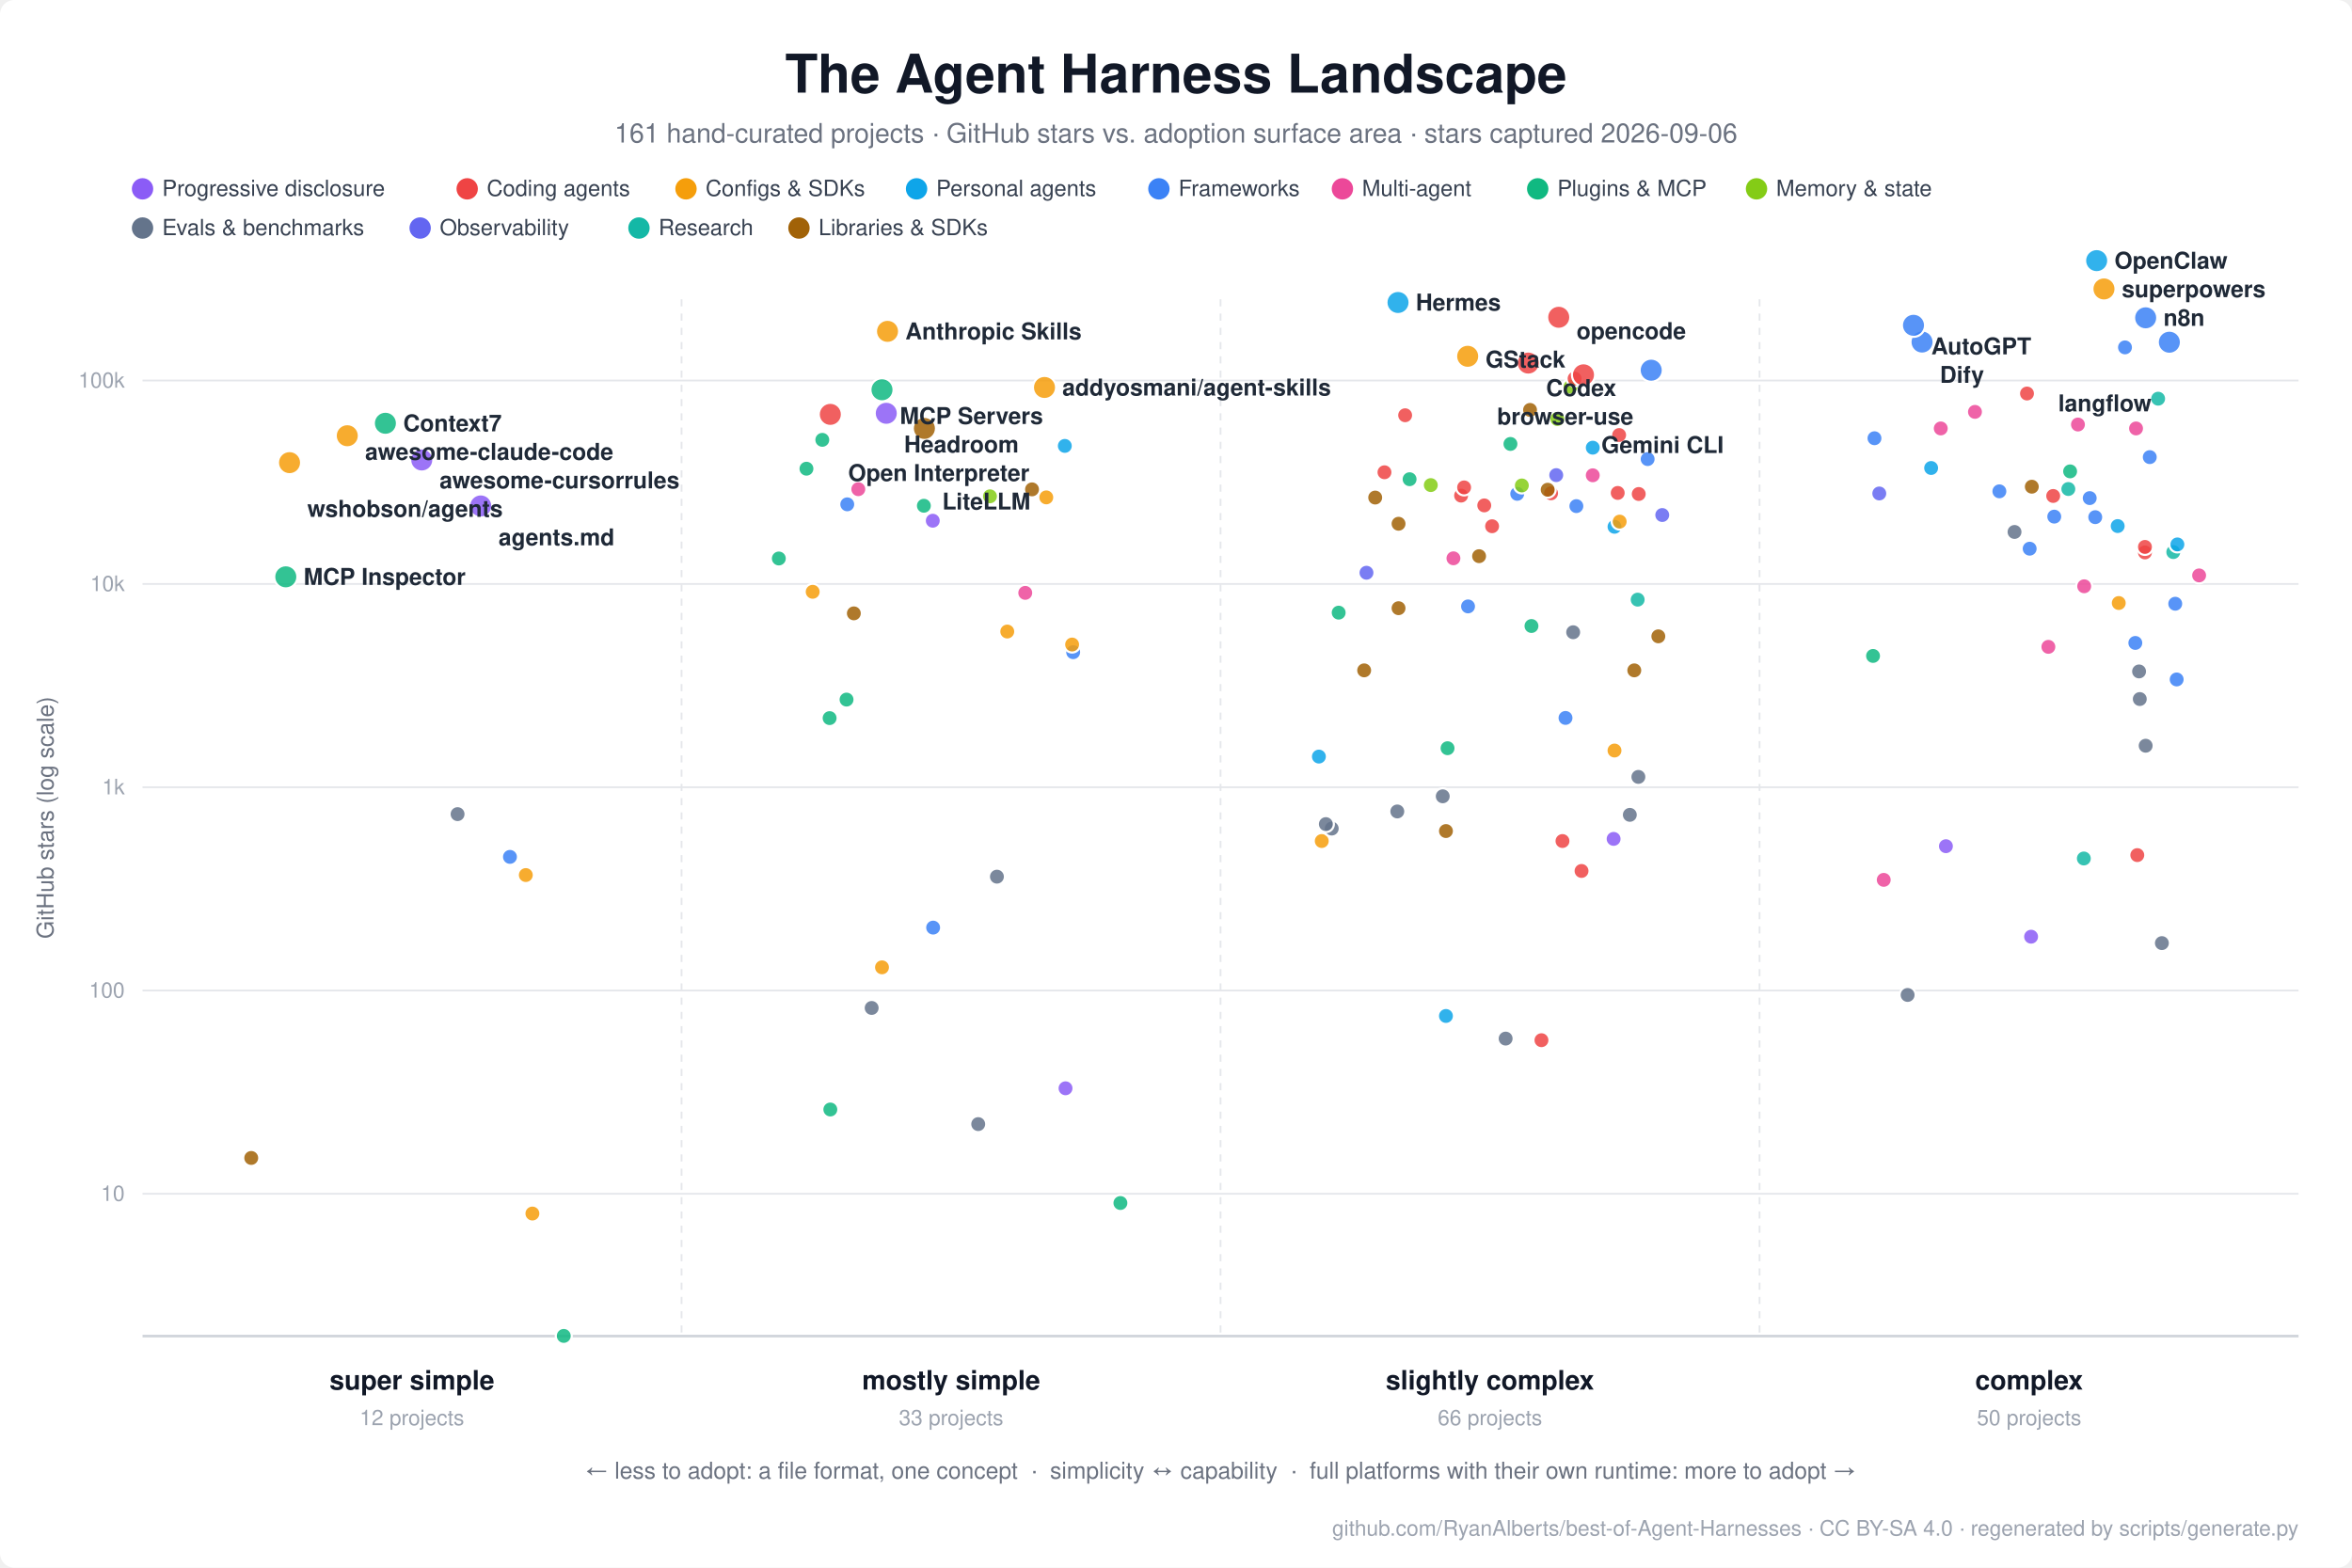
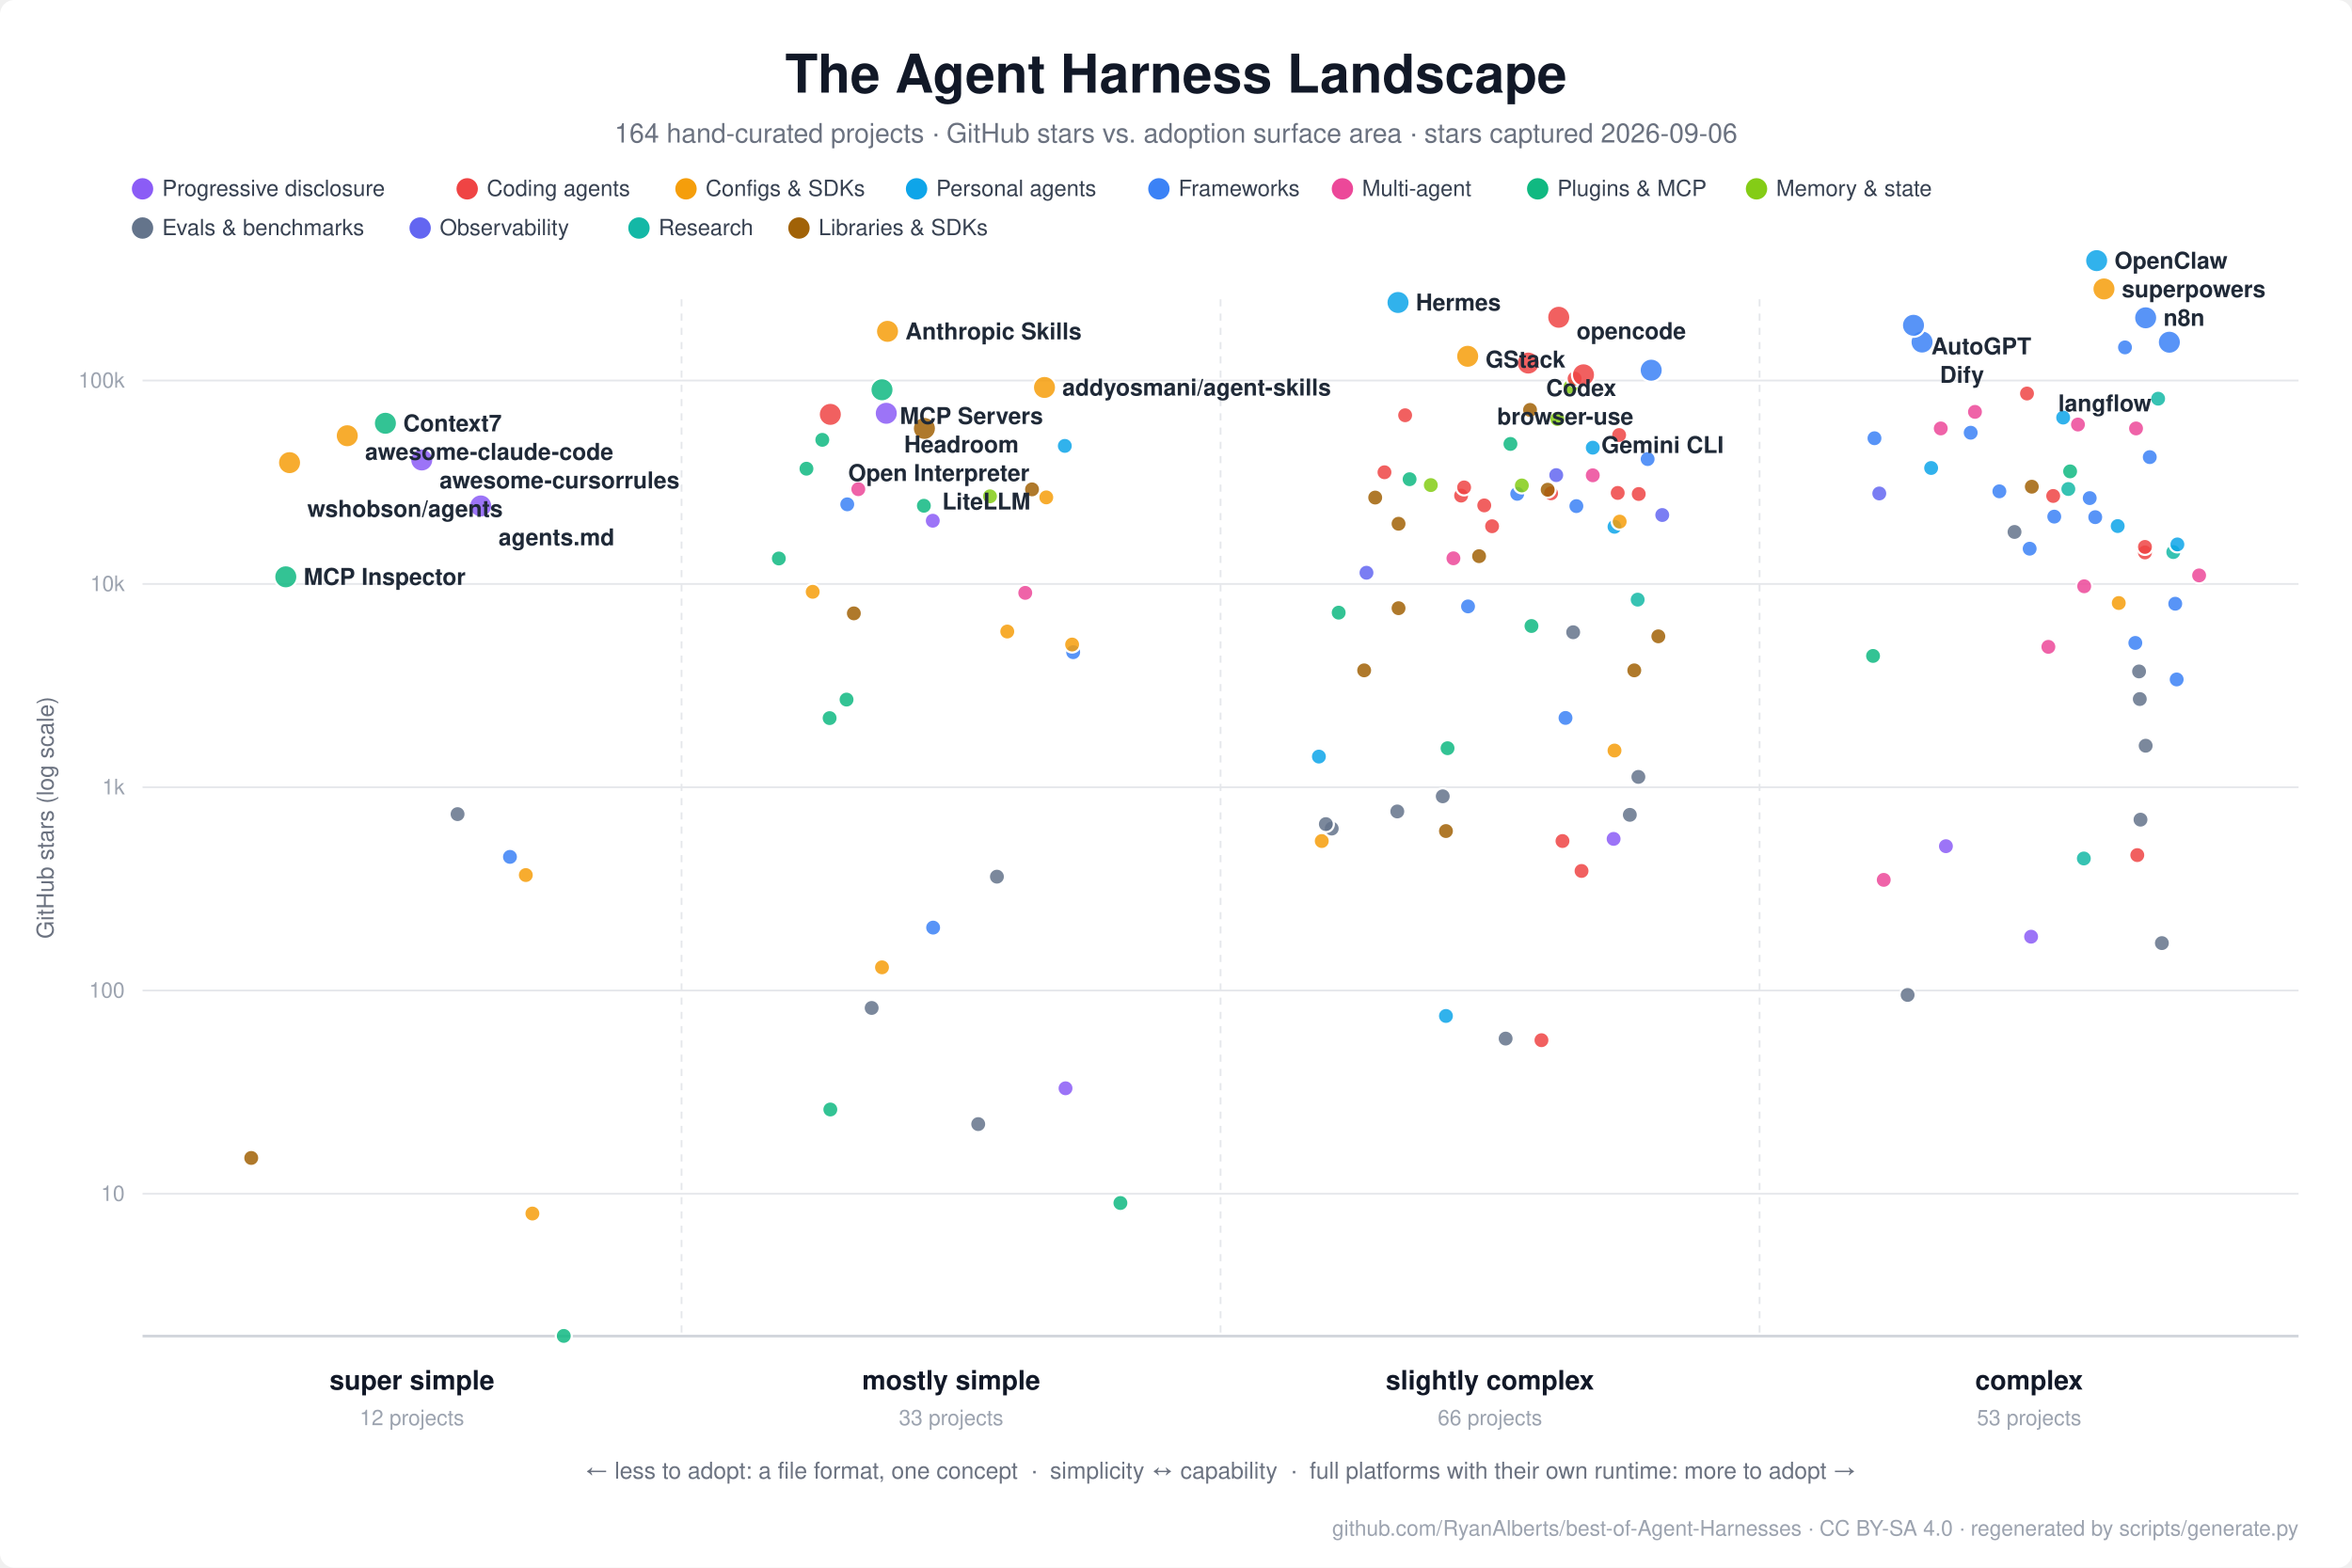
<svg xmlns="http://www.w3.org/2000/svg" viewBox="0 0 1320 880" font-family="-apple-system, 'Segoe UI', Helvetica, Arial, sans-serif">
  <rect width="1320" height="880" fill="#ffffff" rx="8" />
  <text x="660.0" y="52" text-anchor="middle" font-size="30" font-weight="700" fill="#111827">The Agent Harness Landscape</text>
-   <text x="660.0" y="80" text-anchor="middle" font-size="15" fill="#6b7280">161 hand-curated projects · GitHub stars vs. adoption surface area · stars captured 2026-09-06</text>
+   <text x="660.0" y="80" text-anchor="middle" font-size="15" fill="#6b7280">164 hand-curated projects · GitHub stars vs. adoption surface area · stars captured 2026-09-06</text>
  <circle cx="80" cy="106" r="6" fill="#8b5cf6" />
  <text x="91" y="110" font-size="12.5" fill="#374151">Progressive disclosure</text>
  <circle cx="262.2" cy="106" r="6" fill="#ef4444" />
  <text x="273.2" y="110" font-size="12.5" fill="#374151">Coding agents</text>
  <circle cx="385.0" cy="106" r="6" fill="#f59e0b" />
  <text x="396.0" y="110" font-size="12.5" fill="#374151">Configs &amp; SDKs</text>
  <circle cx="514.4" cy="106" r="6" fill="#0ea5e9" />
  <text x="525.4" y="110" font-size="12.5" fill="#374151">Personal agents</text>
  <circle cx="650.4" cy="106" r="6" fill="#3b82f6" />
  <text x="661.4" y="110" font-size="12.5" fill="#374151">Frameworks</text>
  <circle cx="753.4" cy="106" r="6" fill="#ec4899" />
  <text x="764.4" y="110" font-size="12.5" fill="#374151">Multi-agent</text>
  <circle cx="863.0" cy="106" r="6" fill="#10b981" />
  <text x="874.0" y="110" font-size="12.5" fill="#374151">Plugins &amp; MCP</text>
  <circle cx="985.8" cy="106" r="6" fill="#84cc16" />
  <text x="996.8" y="110" font-size="12.5" fill="#374151">Memory &amp; state</text>
  <circle cx="80" cy="128" r="6" fill="#64748b" />
  <text x="91" y="132" font-size="12.5" fill="#374151">Evals &amp; benchmarks</text>
  <circle cx="235.8" cy="128" r="6" fill="#6366f1" />
  <text x="246.8" y="132" font-size="12.5" fill="#374151">Observability</text>
  <circle cx="358.6" cy="128" r="6" fill="#14b8a6" />
  <text x="369.6" y="132" font-size="12.5" fill="#374151">Research</text>
  <circle cx="448.4" cy="128" r="6" fill="#a16207" />
  <text x="459.4" y="132" font-size="12.5" fill="#374151">Libraries &amp; SDKs</text>
  <line x1="80" y1="670.1" x2="1290" y2="670.1" stroke="#e5e7eb" stroke-width="1" />
  <text x="70" y="674.1" text-anchor="end" font-size="12" fill="#9ca3af">10</text>
  <line x1="80" y1="556.0" x2="1290" y2="556.0" stroke="#e5e7eb" stroke-width="1" />
  <text x="70" y="560.0" text-anchor="end" font-size="12" fill="#9ca3af">100</text>
  <line x1="80" y1="441.9" x2="1290" y2="441.9" stroke="#e5e7eb" stroke-width="1" />
  <text x="70" y="445.9" text-anchor="end" font-size="12" fill="#9ca3af">1k</text>
  <line x1="80" y1="327.8" x2="1290" y2="327.8" stroke="#e5e7eb" stroke-width="1" />
  <text x="70" y="331.8" text-anchor="end" font-size="12" fill="#9ca3af">10k</text>
  <line x1="80" y1="213.6" x2="1290" y2="213.6" stroke="#e5e7eb" stroke-width="1" />
  <text x="70" y="217.6" text-anchor="end" font-size="12" fill="#9ca3af">100k</text>
  <text x="30" y="459" font-size="13" fill="#6b7280" transform="rotate(-90 30 459)" text-anchor="middle">GitHub stars (log scale)</text>
  <text x="231.2" y="780" text-anchor="middle" font-size="15" font-weight="600" fill="#111827">super simple</text>
  <text x="231.2" y="800" text-anchor="middle" font-size="12" fill="#9ca3af">12 projects</text>
  <line x1="382.5" y1="168" x2="382.5" y2="750" stroke="#e5e7eb" stroke-width="1" stroke-dasharray="4 4" />
  <text x="533.8" y="780" text-anchor="middle" font-size="15" font-weight="600" fill="#111827">mostly simple</text>
  <text x="533.8" y="800" text-anchor="middle" font-size="12" fill="#9ca3af">33 projects</text>
  <line x1="685.0" y1="168" x2="685.0" y2="750" stroke="#e5e7eb" stroke-width="1" stroke-dasharray="4 4" />
  <text x="836.2" y="780" text-anchor="middle" font-size="15" font-weight="600" fill="#111827">slightly complex</text>
  <text x="836.2" y="800" text-anchor="middle" font-size="12" fill="#9ca3af">66 projects</text>
  <line x1="987.5" y1="168" x2="987.5" y2="750" stroke="#e5e7eb" stroke-width="1" stroke-dasharray="4 4" />
  <text x="1138.8" y="780" text-anchor="middle" font-size="15" font-weight="600" fill="#111827">complex</text>
-   <text x="1138.8" y="800" text-anchor="middle" font-size="12" fill="#9ca3af">50 projects</text>
+   <text x="1138.8" y="800" text-anchor="middle" font-size="12" fill="#9ca3af">53 projects</text>
  <line x1="80" y1="750" x2="1290" y2="750" stroke="#d1d5db" stroke-width="1.5" />
  <text x="685.0" y="830" text-anchor="middle" font-size="13" fill="#6b7280">←  less to adopt: a file format, one concept  ·  simplicity ↔ capability  ·  full platforms with their own runtime: more to adopt  →</text>
  <circle cx="316.4" cy="749.9" r="4.5" fill="#10b981" fill-opacity="0.85" stroke="#ffffff" stroke-width="1.2" />
  <circle cx="298.8" cy="681.2" r="4.5" fill="#f59e0b" fill-opacity="0.85" stroke="#ffffff" stroke-width="1.2" />
  <circle cx="628.8" cy="675.3" r="4.5" fill="#10b981" fill-opacity="0.85" stroke="#ffffff" stroke-width="1.2" />
  <circle cx="141.0" cy="650.0" r="4.5" fill="#a16207" fill-opacity="0.85" stroke="#ffffff" stroke-width="1.2" />
  <circle cx="549.0" cy="631.0" r="4.5" fill="#64748b" fill-opacity="0.85" stroke="#ffffff" stroke-width="1.2" />
  <circle cx="466.0" cy="622.8" r="4.5" fill="#10b981" fill-opacity="0.85" stroke="#ffffff" stroke-width="1.2" />
  <circle cx="598.0" cy="610.9" r="4.5" fill="#8b5cf6" fill-opacity="0.85" stroke="#ffffff" stroke-width="1.2" />
  <circle cx="865.1" cy="583.9" r="4.5" fill="#ef4444" fill-opacity="0.85" stroke="#ffffff" stroke-width="1.2" />
  <circle cx="845.0" cy="583.0" r="4.5" fill="#64748b" fill-opacity="0.85" stroke="#ffffff" stroke-width="1.2" />
  <circle cx="811.5" cy="570.3" r="4.5" fill="#0ea5e9" fill-opacity="0.85" stroke="#ffffff" stroke-width="1.2" />
  <circle cx="489.2" cy="565.8" r="4.5" fill="#64748b" fill-opacity="0.85" stroke="#ffffff" stroke-width="1.2" />
  <circle cx="1070.6" cy="558.5" r="4.5" fill="#64748b" fill-opacity="0.85" stroke="#ffffff" stroke-width="1.2" />
  <circle cx="495.0" cy="543.0" r="4.5" fill="#f59e0b" fill-opacity="0.85" stroke="#ffffff" stroke-width="1.2" />
  <circle cx="1213.3" cy="529.4" r="4.5" fill="#64748b" fill-opacity="0.85" stroke="#ffffff" stroke-width="1.2" />
  <circle cx="1139.9" cy="525.8" r="4.5" fill="#8b5cf6" fill-opacity="0.85" stroke="#ffffff" stroke-width="1.2" />
  <circle cx="523.7" cy="520.7" r="4.5" fill="#3b82f6" fill-opacity="0.85" stroke="#ffffff" stroke-width="1.2" />
  <circle cx="1057.2" cy="493.9" r="4.5" fill="#ec4899" fill-opacity="0.85" stroke="#ffffff" stroke-width="1.2" />
  <circle cx="559.5" cy="492.1" r="4.5" fill="#64748b" fill-opacity="0.85" stroke="#ffffff" stroke-width="1.2" />
  <circle cx="295.1" cy="491.2" r="4.5" fill="#f59e0b" fill-opacity="0.85" stroke="#ffffff" stroke-width="1.2" />
  <circle cx="887.6" cy="488.9" r="4.5" fill="#ef4444" fill-opacity="0.85" stroke="#ffffff" stroke-width="1.2" />
  <circle cx="1169.5" cy="481.9" r="4.5" fill="#14b8a6" fill-opacity="0.85" stroke="#ffffff" stroke-width="1.2" />
  <circle cx="286.2" cy="481.0" r="4.5" fill="#3b82f6" fill-opacity="0.85" stroke="#ffffff" stroke-width="1.2" />
  <circle cx="1199.5" cy="480.0" r="4.5" fill="#ef4444" fill-opacity="0.85" stroke="#ffffff" stroke-width="1.2" />
  <circle cx="1092.1" cy="475.0" r="4.5" fill="#8b5cf6" fill-opacity="0.85" stroke="#ffffff" stroke-width="1.2" />
  <circle cx="876.9" cy="472.1" r="4.5" fill="#ef4444" fill-opacity="0.85" stroke="#ffffff" stroke-width="1.2" />
  <circle cx="741.8" cy="472.1" r="4.5" fill="#f59e0b" fill-opacity="0.85" stroke="#ffffff" stroke-width="1.2" />
  <circle cx="905.6" cy="470.9" r="4.5" fill="#8b5cf6" fill-opacity="0.85" stroke="#ffffff" stroke-width="1.2" />
  <circle cx="811.5" cy="466.5" r="4.5" fill="#a16207" fill-opacity="0.85" stroke="#ffffff" stroke-width="1.2" />
  <circle cx="747.4" cy="465.1" r="4.5" fill="#64748b" fill-opacity="0.85" stroke="#ffffff" stroke-width="1.2" />
  <circle cx="744.1" cy="462.6" r="4.5" fill="#64748b" fill-opacity="0.85" stroke="#ffffff" stroke-width="1.2" />
+   <circle cx="1201.3" cy="460.1" r="4.5" fill="#64748b" fill-opacity="0.85" stroke="#ffffff" stroke-width="1.2" />
  <circle cx="914.7" cy="457.4" r="4.5" fill="#64748b" fill-opacity="0.85" stroke="#ffffff" stroke-width="1.2" />
  <circle cx="256.8" cy="457.0" r="4.5" fill="#64748b" fill-opacity="0.85" stroke="#ffffff" stroke-width="1.2" />
  <circle cx="784.2" cy="455.5" r="4.5" fill="#64748b" fill-opacity="0.85" stroke="#ffffff" stroke-width="1.2" />
  <circle cx="809.7" cy="447.0" r="4.5" fill="#64748b" fill-opacity="0.85" stroke="#ffffff" stroke-width="1.2" />
  <circle cx="919.5" cy="436.1" r="4.5" fill="#64748b" fill-opacity="0.85" stroke="#ffffff" stroke-width="1.2" />
  <circle cx="740.2" cy="424.7" r="4.5" fill="#0ea5e9" fill-opacity="0.85" stroke="#ffffff" stroke-width="1.2" />
  <circle cx="906.1" cy="421.3" r="4.5" fill="#f59e0b" fill-opacity="0.85" stroke="#ffffff" stroke-width="1.2" />
  <circle cx="812.4" cy="420.0" r="4.5" fill="#10b981" fill-opacity="0.85" stroke="#ffffff" stroke-width="1.2" />
  <circle cx="1204.2" cy="418.6" r="4.5" fill="#64748b" fill-opacity="0.85" stroke="#ffffff" stroke-width="1.2" />
  <circle cx="465.6" cy="403.1" r="4.5" fill="#10b981" fill-opacity="0.85" stroke="#ffffff" stroke-width="1.2" />
  <circle cx="878.6" cy="403.0" r="4.5" fill="#3b82f6" fill-opacity="0.85" stroke="#ffffff" stroke-width="1.2" />
  <circle cx="475.1" cy="392.7" r="4.5" fill="#10b981" fill-opacity="0.85" stroke="#ffffff" stroke-width="1.2" />
  <circle cx="1200.9" cy="392.4" r="4.5" fill="#64748b" fill-opacity="0.85" stroke="#ffffff" stroke-width="1.2" />
  <circle cx="1221.6" cy="381.4" r="4.5" fill="#3b82f6" fill-opacity="0.85" stroke="#ffffff" stroke-width="1.2" />
  <circle cx="1200.5" cy="376.9" r="4.5" fill="#64748b" fill-opacity="0.85" stroke="#ffffff" stroke-width="1.2" />
  <circle cx="917.2" cy="376.3" r="4.5" fill="#a16207" fill-opacity="0.85" stroke="#ffffff" stroke-width="1.2" />
  <circle cx="765.6" cy="376.3" r="4.5" fill="#a16207" fill-opacity="0.85" stroke="#ffffff" stroke-width="1.2" />
  <circle cx="1051.2" cy="368.2" r="4.5" fill="#10b981" fill-opacity="0.85" stroke="#ffffff" stroke-width="1.2" />
  <circle cx="602.3" cy="366.1" r="4.5" fill="#3b82f6" fill-opacity="0.85" stroke="#ffffff" stroke-width="1.2" />
  <circle cx="1149.6" cy="363.1" r="4.5" fill="#ec4899" fill-opacity="0.85" stroke="#ffffff" stroke-width="1.2" />
  <circle cx="601.7" cy="361.8" r="4.5" fill="#f59e0b" fill-opacity="0.85" stroke="#ffffff" stroke-width="1.2" />
  <circle cx="1198.4" cy="360.9" r="4.5" fill="#3b82f6" fill-opacity="0.85" stroke="#ffffff" stroke-width="1.2" />
  <circle cx="930.7" cy="357.2" r="4.5" fill="#a16207" fill-opacity="0.85" stroke="#ffffff" stroke-width="1.2" />
  <circle cx="882.9" cy="354.9" r="4.5" fill="#64748b" fill-opacity="0.85" stroke="#ffffff" stroke-width="1.2" />
  <circle cx="565.3" cy="354.5" r="4.5" fill="#f59e0b" fill-opacity="0.85" stroke="#ffffff" stroke-width="1.2" />
  <circle cx="859.5" cy="351.4" r="4.5" fill="#10b981" fill-opacity="0.85" stroke="#ffffff" stroke-width="1.2" />
  <circle cx="479.2" cy="344.3" r="4.5" fill="#a16207" fill-opacity="0.85" stroke="#ffffff" stroke-width="1.2" />
  <circle cx="751.3" cy="343.9" r="4.5" fill="#10b981" fill-opacity="0.85" stroke="#ffffff" stroke-width="1.2" />
  <circle cx="784.9" cy="341.4" r="4.5" fill="#a16207" fill-opacity="0.85" stroke="#ffffff" stroke-width="1.2" />
  <circle cx="823.9" cy="340.4" r="4.5" fill="#3b82f6" fill-opacity="0.85" stroke="#ffffff" stroke-width="1.2" />
  <circle cx="1220.8" cy="338.9" r="4.5" fill="#3b82f6" fill-opacity="0.85" stroke="#ffffff" stroke-width="1.2" />
  <circle cx="1189.1" cy="338.5" r="4.5" fill="#f59e0b" fill-opacity="0.85" stroke="#ffffff" stroke-width="1.2" />
  <circle cx="919.1" cy="336.6" r="4.5" fill="#14b8a6" fill-opacity="0.85" stroke="#ffffff" stroke-width="1.2" />
  <circle cx="575.4" cy="332.8" r="4.5" fill="#ec4899" fill-opacity="0.85" stroke="#ffffff" stroke-width="1.2" />
  <circle cx="456.1" cy="332.2" r="4.5" fill="#f59e0b" fill-opacity="0.85" stroke="#ffffff" stroke-width="1.2" />
  <circle cx="1169.7" cy="329.1" r="4.5" fill="#ec4899" fill-opacity="0.85" stroke="#ffffff" stroke-width="1.2" />
  <circle cx="160.4" cy="323.8" r="6.5" fill="#10b981" fill-opacity="0.85" stroke="#ffffff" stroke-width="1.2" />
  <circle cx="1234.2" cy="323.0" r="4.5" fill="#ec4899" fill-opacity="0.85" stroke="#ffffff" stroke-width="1.2" />
  <circle cx="766.9" cy="321.5" r="4.5" fill="#6366f1" fill-opacity="0.85" stroke="#ffffff" stroke-width="1.2" />
  <circle cx="437.1" cy="313.5" r="4.5" fill="#10b981" fill-opacity="0.85" stroke="#ffffff" stroke-width="1.2" />
  <circle cx="815.7" cy="313.4" r="4.5" fill="#ec4899" fill-opacity="0.85" stroke="#ffffff" stroke-width="1.2" />
  <circle cx="830.1" cy="312.2" r="4.5" fill="#a16207" fill-opacity="0.85" stroke="#ffffff" stroke-width="1.2" />
  <circle cx="1203.8" cy="310.1" r="4.5" fill="#ef4444" fill-opacity="0.85" stroke="#ffffff" stroke-width="1.2" />
  <circle cx="1219.7" cy="309.9" r="4.5" fill="#14b8a6" fill-opacity="0.85" stroke="#ffffff" stroke-width="1.2" />
  <circle cx="1139.1" cy="308.0" r="4.5" fill="#3b82f6" fill-opacity="0.85" stroke="#ffffff" stroke-width="1.2" />
  <circle cx="1203.8" cy="307.0" r="4.5" fill="#ef4444" fill-opacity="0.85" stroke="#ffffff" stroke-width="1.2" />
  <circle cx="1222.0" cy="305.6" r="4.5" fill="#0ea5e9" fill-opacity="0.85" stroke="#ffffff" stroke-width="1.2" />
  <circle cx="1130.6" cy="298.6" r="4.5" fill="#64748b" fill-opacity="0.85" stroke="#ffffff" stroke-width="1.2" />
  <circle cx="906.1" cy="295.7" r="4.5" fill="#0ea5e9" fill-opacity="0.85" stroke="#ffffff" stroke-width="1.2" />
  <circle cx="837.4" cy="295.4" r="4.5" fill="#ef4444" fill-opacity="0.85" stroke="#ffffff" stroke-width="1.2" />
  <circle cx="1188.5" cy="295.3" r="4.5" fill="#0ea5e9" fill-opacity="0.85" stroke="#ffffff" stroke-width="1.2" />
  <circle cx="784.9" cy="294.0" r="4.5" fill="#a16207" fill-opacity="0.85" stroke="#ffffff" stroke-width="1.2" />
  <circle cx="909.0" cy="292.8" r="4.5" fill="#f59e0b" fill-opacity="0.85" stroke="#ffffff" stroke-width="1.2" />
  <circle cx="523.5" cy="292.3" r="4.5" fill="#8b5cf6" fill-opacity="0.85" stroke="#ffffff" stroke-width="1.2" />
  <circle cx="1175.9" cy="290.3" r="4.5" fill="#3b82f6" fill-opacity="0.85" stroke="#ffffff" stroke-width="1.2" />
  <circle cx="1152.9" cy="290.0" r="4.5" fill="#3b82f6" fill-opacity="0.85" stroke="#ffffff" stroke-width="1.2" />
  <circle cx="932.9" cy="289.1" r="4.5" fill="#6366f1" fill-opacity="0.85" stroke="#ffffff" stroke-width="1.2" />
  <circle cx="884.7" cy="284.1" r="4.5" fill="#3b82f6" fill-opacity="0.85" stroke="#ffffff" stroke-width="1.2" />
  <circle cx="269.8" cy="284.0" r="6.5" fill="#8b5cf6" fill-opacity="0.85" stroke="#ffffff" stroke-width="1.2" />
  <circle cx="518.5" cy="283.9" r="4.5" fill="#10b981" fill-opacity="0.85" stroke="#ffffff" stroke-width="1.2" />
  <circle cx="833.0" cy="283.7" r="4.5" fill="#ef4444" fill-opacity="0.85" stroke="#ffffff" stroke-width="1.2" />
  <circle cx="475.5" cy="283.1" r="4.5" fill="#3b82f6" fill-opacity="0.85" stroke="#ffffff" stroke-width="1.2" />
  <circle cx="1172.8" cy="279.6" r="4.5" fill="#3b82f6" fill-opacity="0.85" stroke="#ffffff" stroke-width="1.2" />
  <circle cx="771.8" cy="279.3" r="4.5" fill="#a16207" fill-opacity="0.85" stroke="#ffffff" stroke-width="1.2" />
  <circle cx="587.2" cy="279.2" r="4.5" fill="#f59e0b" fill-opacity="0.85" stroke="#ffffff" stroke-width="1.2" />
  <circle cx="555.6" cy="278.6" r="4.5" fill="#84cc16" fill-opacity="0.85" stroke="#ffffff" stroke-width="1.2" />
  <circle cx="1152.3" cy="278.4" r="4.5" fill="#ef4444" fill-opacity="0.85" stroke="#ffffff" stroke-width="1.2" />
  <circle cx="820.0" cy="278.2" r="4.5" fill="#ef4444" fill-opacity="0.85" stroke="#ffffff" stroke-width="1.2" />
  <circle cx="919.7" cy="277.3" r="4.5" fill="#ef4444" fill-opacity="0.85" stroke="#ffffff" stroke-width="1.2" />
  <circle cx="851.5" cy="277.2" r="4.5" fill="#3b82f6" fill-opacity="0.85" stroke="#ffffff" stroke-width="1.2" />
  <circle cx="1054.7" cy="277.0" r="4.5" fill="#6366f1" fill-opacity="0.85" stroke="#ffffff" stroke-width="1.2" />
  <circle cx="870.5" cy="276.9" r="4.5" fill="#ef4444" fill-opacity="0.85" stroke="#ffffff" stroke-width="1.2" />
  <circle cx="907.9" cy="276.7" r="4.5" fill="#ef4444" fill-opacity="0.85" stroke="#ffffff" stroke-width="1.2" />
  <circle cx="1122.1" cy="275.8" r="4.5" fill="#3b82f6" fill-opacity="0.85" stroke="#ffffff" stroke-width="1.2" />
  <circle cx="868.6" cy="274.9" r="4.5" fill="#a16207" fill-opacity="0.85" stroke="#ffffff" stroke-width="1.2" />
  <circle cx="579.2" cy="274.7" r="4.5" fill="#a16207" fill-opacity="0.85" stroke="#ffffff" stroke-width="1.2" />
  <circle cx="481.7" cy="274.6" r="4.5" fill="#ec4899" fill-opacity="0.85" stroke="#ffffff" stroke-width="1.2" />
  <circle cx="1160.8" cy="274.5" r="4.5" fill="#14b8a6" fill-opacity="0.85" stroke="#ffffff" stroke-width="1.2" />
  <circle cx="821.7" cy="273.6" r="4.5" fill="#ef4444" fill-opacity="0.85" stroke="#ffffff" stroke-width="1.2" />
  <circle cx="1140.3" cy="273.2" r="4.5" fill="#a16207" fill-opacity="0.85" stroke="#ffffff" stroke-width="1.2" />
  <circle cx="854.1" cy="272.5" r="4.5" fill="#84cc16" fill-opacity="0.85" stroke="#ffffff" stroke-width="1.2" />
  <circle cx="803.0" cy="272.3" r="4.5" fill="#84cc16" fill-opacity="0.85" stroke="#ffffff" stroke-width="1.2" />
  <circle cx="791.1" cy="269.0" r="4.5" fill="#10b981" fill-opacity="0.85" stroke="#ffffff" stroke-width="1.2" />
  <circle cx="893.9" cy="266.8" r="4.5" fill="#ec4899" fill-opacity="0.85" stroke="#ffffff" stroke-width="1.2" />
  <circle cx="873.4" cy="266.7" r="4.5" fill="#6366f1" fill-opacity="0.85" stroke="#ffffff" stroke-width="1.2" />
  <circle cx="777.0" cy="265.1" r="4.5" fill="#ef4444" fill-opacity="0.85" stroke="#ffffff" stroke-width="1.2" />
  <circle cx="1161.8" cy="264.6" r="4.5" fill="#10b981" fill-opacity="0.85" stroke="#ffffff" stroke-width="1.2" />
  <circle cx="452.6" cy="263.1" r="4.5" fill="#10b981" fill-opacity="0.85" stroke="#ffffff" stroke-width="1.2" />
  <circle cx="1083.8" cy="262.7" r="4.5" fill="#0ea5e9" fill-opacity="0.85" stroke="#ffffff" stroke-width="1.2" />
  <circle cx="162.5" cy="259.7" r="6.5" fill="#f59e0b" fill-opacity="0.85" stroke="#ffffff" stroke-width="1.2" />
  <circle cx="236.7" cy="258.2" r="6.5" fill="#8b5cf6" fill-opacity="0.85" stroke="#ffffff" stroke-width="1.2" />
  <circle cx="924.7" cy="257.7" r="4.5" fill="#3b82f6" fill-opacity="0.85" stroke="#ffffff" stroke-width="1.2" />
  <circle cx="1206.5" cy="256.6" r="4.5" fill="#3b82f6" fill-opacity="0.85" stroke="#ffffff" stroke-width="1.2" />
  <circle cx="893.9" cy="251.3" r="4.5" fill="#0ea5e9" fill-opacity="0.85" stroke="#ffffff" stroke-width="1.2" />
  <circle cx="597.6" cy="250.3" r="4.5" fill="#0ea5e9" fill-opacity="0.85" stroke="#ffffff" stroke-width="1.2" />
  <circle cx="847.7" cy="249.2" r="4.5" fill="#10b981" fill-opacity="0.85" stroke="#ffffff" stroke-width="1.2" />
  <circle cx="461.5" cy="246.9" r="4.5" fill="#10b981" fill-opacity="0.85" stroke="#ffffff" stroke-width="1.2" />
  <circle cx="1052.0" cy="246.0" r="4.5" fill="#3b82f6" fill-opacity="0.85" stroke="#ffffff" stroke-width="1.2" />
  <circle cx="194.9" cy="244.6" r="6.5" fill="#f59e0b" fill-opacity="0.85" stroke="#ffffff" stroke-width="1.2" />
  <circle cx="908.7" cy="244.2" r="4.5" fill="#ef4444" fill-opacity="0.85" stroke="#ffffff" stroke-width="1.2" />
+   <circle cx="1106.0" cy="242.9" r="4.5" fill="#3b82f6" fill-opacity="0.85" stroke="#ffffff" stroke-width="1.2" />
  <circle cx="1198.8" cy="240.5" r="4.5" fill="#ec4899" fill-opacity="0.85" stroke="#ffffff" stroke-width="1.2" />
  <circle cx="518.8" cy="240.5" r="6.5" fill="#a16207" fill-opacity="0.85" stroke="#ffffff" stroke-width="1.2" />
  <circle cx="1089.2" cy="240.5" r="4.5" fill="#ec4899" fill-opacity="0.85" stroke="#ffffff" stroke-width="1.2" />
  <circle cx="1166.2" cy="238.3" r="4.5" fill="#ec4899" fill-opacity="0.85" stroke="#ffffff" stroke-width="1.2" />
  <circle cx="216.3" cy="237.6" r="6.5" fill="#10b981" fill-opacity="0.85" stroke="#ffffff" stroke-width="1.2" />
  <circle cx="874.0" cy="235.2" r="4.5" fill="#84cc16" fill-opacity="0.85" stroke="#ffffff" stroke-width="1.2" />
+   <circle cx="1157.9" cy="234.4" r="4.5" fill="#0ea5e9" fill-opacity="0.85" stroke="#ffffff" stroke-width="1.2" />
  <circle cx="788.6" cy="233.1" r="4.5" fill="#ef4444" fill-opacity="0.85" stroke="#ffffff" stroke-width="1.2" />
  <circle cx="466.0" cy="232.6" r="6.5" fill="#ef4444" fill-opacity="0.85" stroke="#ffffff" stroke-width="1.2" />
  <circle cx="497.4" cy="232.0" r="6.5" fill="#8b5cf6" fill-opacity="0.85" stroke="#ffffff" stroke-width="1.2" />
  <circle cx="1108.4" cy="231.2" r="4.5" fill="#ec4899" fill-opacity="0.85" stroke="#ffffff" stroke-width="1.2" />
  <circle cx="858.7" cy="230.1" r="4.5" fill="#a16207" fill-opacity="0.85" stroke="#ffffff" stroke-width="1.2" />
  <circle cx="1211.2" cy="223.8" r="4.5" fill="#14b8a6" fill-opacity="0.85" stroke="#ffffff" stroke-width="1.2" />
  <circle cx="1137.6" cy="220.9" r="4.5" fill="#ef4444" fill-opacity="0.85" stroke="#ffffff" stroke-width="1.2" />
  <circle cx="495.0" cy="218.8" r="6.5" fill="#10b981" fill-opacity="0.85" stroke="#ffffff" stroke-width="1.2" />
  <circle cx="586.2" cy="217.5" r="6.5" fill="#f59e0b" fill-opacity="0.85" stroke="#ffffff" stroke-width="1.2" />
  <circle cx="881.4" cy="217.1" r="4.5" fill="#84cc16" fill-opacity="0.85" stroke="#ffffff" stroke-width="1.2" />
  <circle cx="883.7" cy="212.5" r="4.5" fill="#ef4444" fill-opacity="0.85" stroke="#ffffff" stroke-width="1.2" />
  <circle cx="888.7" cy="210.4" r="6.5" fill="#ef4444" fill-opacity="0.85" stroke="#ffffff" stroke-width="1.2" />
  <circle cx="926.7" cy="207.8" r="6.5" fill="#3b82f6" fill-opacity="0.85" stroke="#ffffff" stroke-width="1.2" />
  <circle cx="857.7" cy="203.8" r="6.5" fill="#ef4444" fill-opacity="0.85" stroke="#ffffff" stroke-width="1.2" />
  <circle cx="823.7" cy="200.0" r="6.5" fill="#f59e0b" fill-opacity="0.85" stroke="#ffffff" stroke-width="1.2" />
  <circle cx="1192.6" cy="195.0" r="4.5" fill="#3b82f6" fill-opacity="0.85" stroke="#ffffff" stroke-width="1.2" />
  <circle cx="1217.5" cy="192.1" r="6.5" fill="#3b82f6" fill-opacity="0.85" stroke="#ffffff" stroke-width="1.2" />
  <circle cx="1078.7" cy="192.0" r="6.5" fill="#3b82f6" fill-opacity="0.85" stroke="#ffffff" stroke-width="1.2" />
  <circle cx="498.1" cy="186.0" r="6.5" fill="#f59e0b" fill-opacity="0.85" stroke="#ffffff" stroke-width="1.2" />
  <circle cx="1073.9" cy="182.6" r="6.5" fill="#3b82f6" fill-opacity="0.85" stroke="#ffffff" stroke-width="1.2" />
  <circle cx="1204.2" cy="178.4" r="6.5" fill="#3b82f6" fill-opacity="0.85" stroke="#ffffff" stroke-width="1.2" />
  <circle cx="874.8" cy="178.1" r="6.5" fill="#ef4444" fill-opacity="0.85" stroke="#ffffff" stroke-width="1.2" />
  <circle cx="784.6" cy="169.8" r="6.5" fill="#0ea5e9" fill-opacity="0.85" stroke="#ffffff" stroke-width="1.2" />
  <circle cx="1180.8" cy="162.2" r="6.5" fill="#f59e0b" fill-opacity="0.85" stroke="#ffffff" stroke-width="1.2" />
  <circle cx="1176.7" cy="146.3" r="6.5" fill="#0ea5e9" fill-opacity="0.85" stroke="#ffffff" stroke-width="1.2" />
  <text x="226.3" y="242.1" text-anchor="start" font-size="13" font-weight="600" fill="#1f2937">Context7</text>
  <text x="204.9" y="258.1" text-anchor="start" font-size="13" font-weight="600" fill="#1f2937">awesome-claude-code</text>
  <text x="246.7" y="274.1" text-anchor="start" font-size="13" font-weight="600" fill="#1f2937">awesome-cursorrules</text>
  <text x="172.5" y="290.1" text-anchor="start" font-size="13" font-weight="600" fill="#1f2937">wshobson/agents</text>
  <text x="279.8" y="306.1" text-anchor="start" font-size="13" font-weight="600" fill="#1f2937">agents.md</text>
  <text x="170.4" y="328.3" text-anchor="start" font-size="13" font-weight="600" fill="#1f2937">MCP Inspector</text>
  <text x="508.1" y="190.5" text-anchor="start" font-size="13" font-weight="600" fill="#1f2937">Anthropic Skills</text>
  <text x="596.2" y="222.0" text-anchor="start" font-size="13" font-weight="600" fill="#1f2937">addyosmani/agent-skills</text>
  <text x="505.0" y="238.0" text-anchor="start" font-size="13" font-weight="600" fill="#1f2937">MCP Servers</text>
  <text x="507.4" y="254.0" text-anchor="start" font-size="13" font-weight="600" fill="#1f2937">Headroom</text>
  <text x="476.0" y="270.0" text-anchor="start" font-size="13" font-weight="600" fill="#1f2937">Open Interpreter</text>
  <text x="528.8" y="286.0" text-anchor="start" font-size="13" font-weight="600" fill="#1f2937">LiteLLM</text>
  <text x="794.6" y="174.3" text-anchor="start" font-size="13" font-weight="600" fill="#1f2937">Hermes</text>
  <text x="884.8" y="190.3" text-anchor="start" font-size="13" font-weight="600" fill="#1f2937">opencode</text>
  <text x="833.7" y="206.3" text-anchor="start" font-size="13" font-weight="600" fill="#1f2937">GStack</text>
  <text x="867.7" y="222.3" text-anchor="start" font-size="13" font-weight="600" fill="#1f2937">Codex</text>
  <text x="916.7" y="238.3" text-anchor="end" font-size="13" font-weight="600" fill="#1f2937">browser-use</text>
  <text x="898.7" y="254.3" text-anchor="start" font-size="13" font-weight="600" fill="#1f2937">Gemini CLI</text>
  <text x="1186.7" y="150.8" text-anchor="start" font-size="13" font-weight="600" fill="#1f2937">OpenClaw</text>
  <text x="1190.8" y="166.8" text-anchor="start" font-size="13" font-weight="600" fill="#1f2937">superpowers</text>
  <text x="1214.2" y="182.9" text-anchor="start" font-size="13" font-weight="600" fill="#1f2937">n8n</text>
  <text x="1083.9" y="198.9" text-anchor="start" font-size="13" font-weight="600" fill="#1f2937">AutoGPT</text>
  <text x="1088.7" y="214.9" text-anchor="start" font-size="13" font-weight="600" fill="#1f2937">Dify</text>
  <text x="1207.5" y="230.9" text-anchor="end" font-size="13" font-weight="600" fill="#1f2937">langflow</text>
  <text x="1290" y="862" text-anchor="end" font-size="12" fill="#9ca3af">github.com/RyanAlberts/best-of-Agent-Harnesses · CC BY-SA 4.0 · regenerated by scripts/generate.py</text>
</svg>
